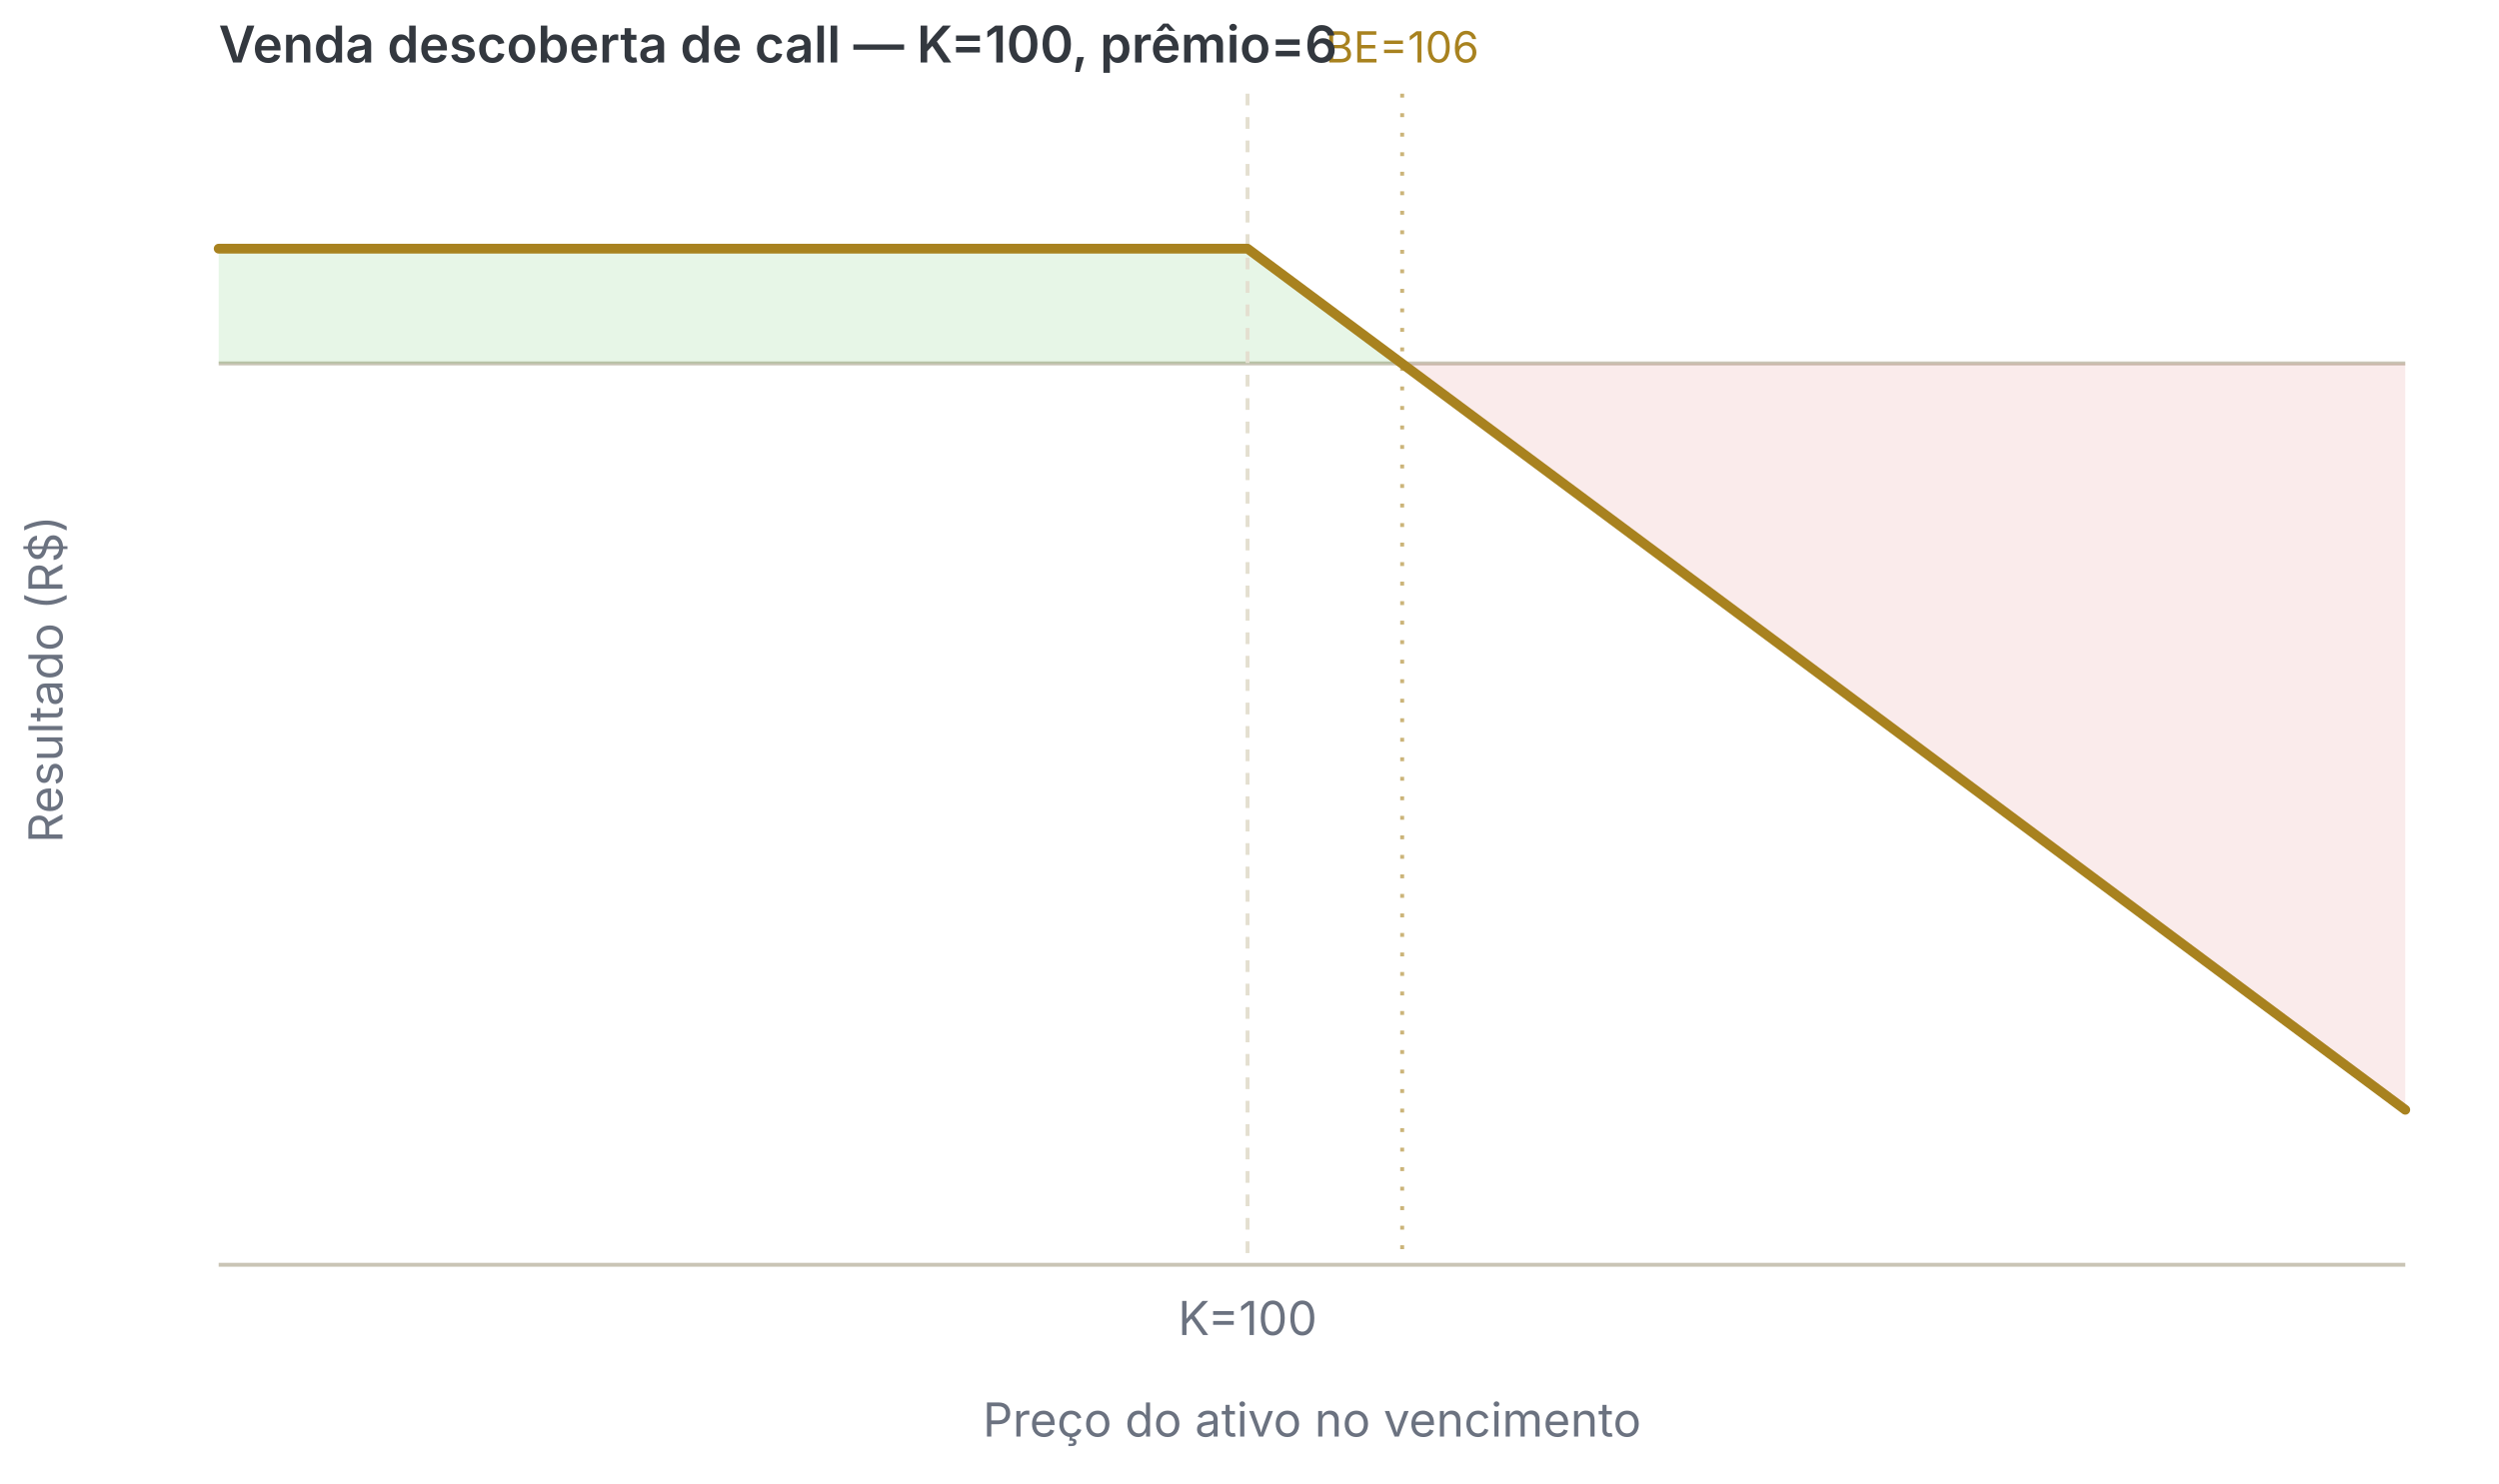
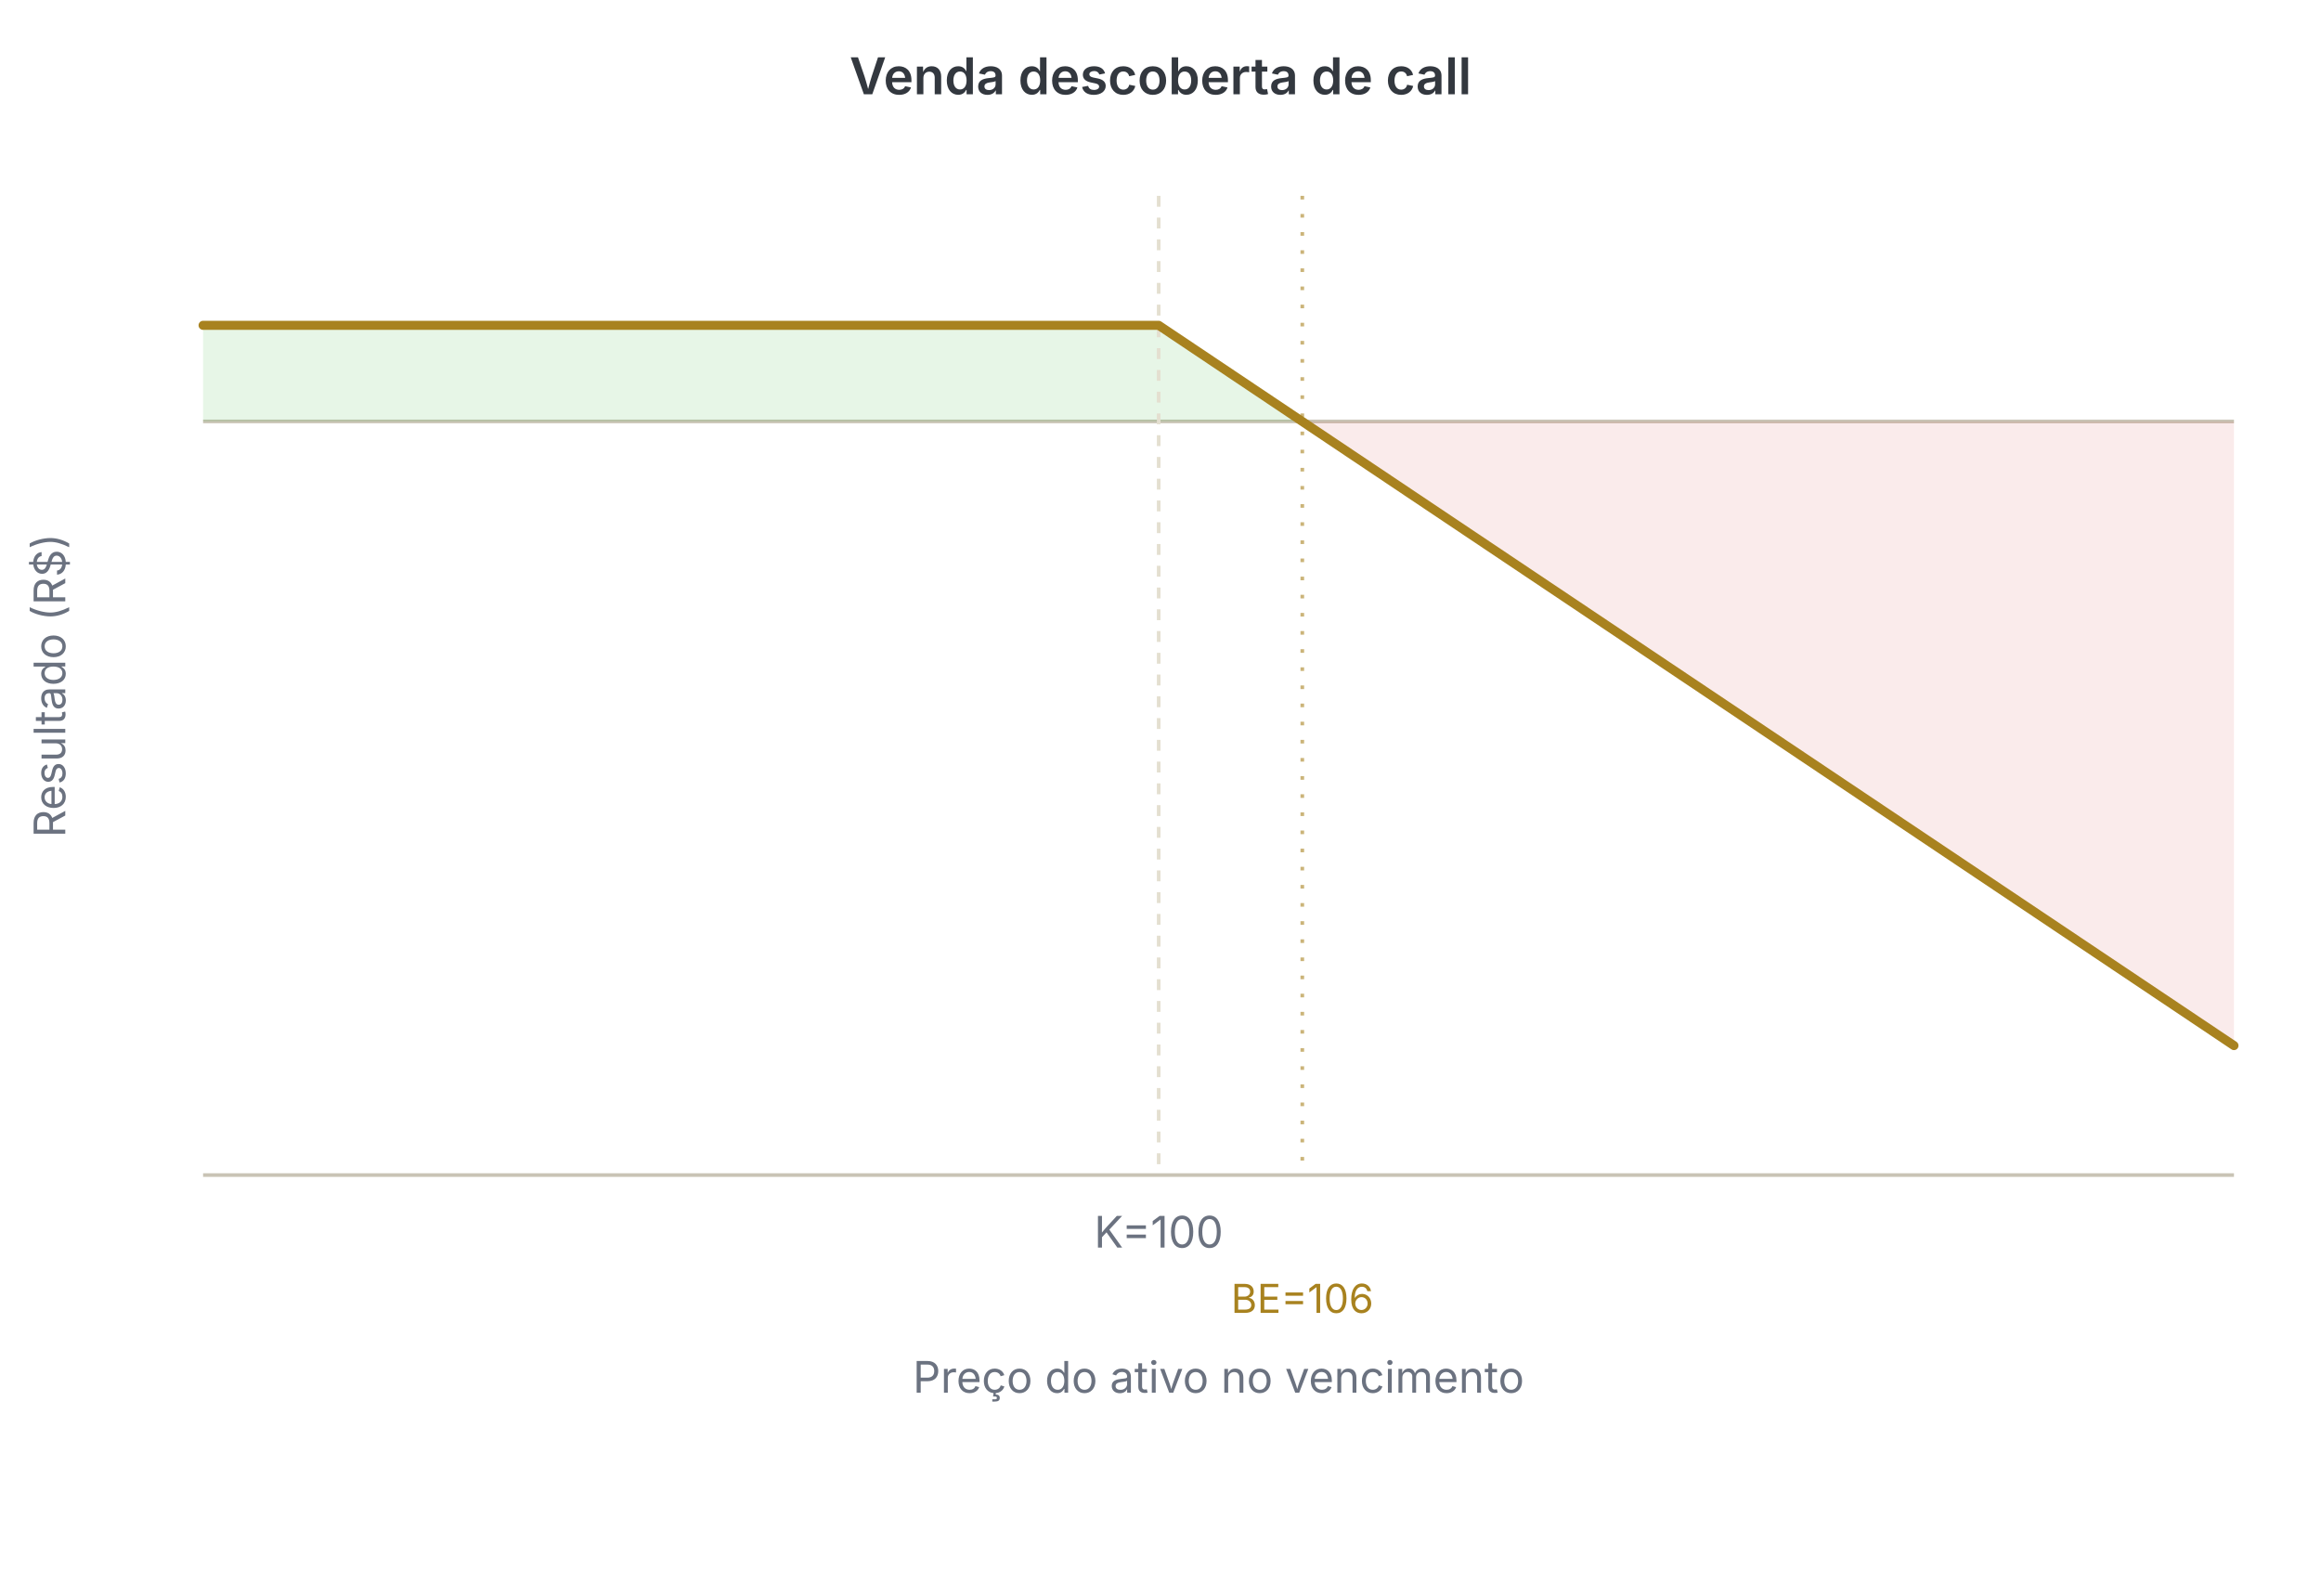
- <svg xmlns="http://www.w3.org/2000/svg" viewBox="0 0 640 380" role="img" aria-label="Venda descoberta de call — K=100, prêmio=6">
+ <svg xmlns="http://www.w3.org/2000/svg" viewBox="0 0 640 440" role="img" aria-label="Venda descoberta de call">
  <style>
  .payoff-light { display: inline; }
  .payoff-dark { display: none; }
  @media (prefers-color-scheme: dark) {
    .payoff-light { display: none; }
    .payoff-dark { display: inline; }
  }
</style>
  <g class="payoff-light">
-     <line x1="56" y1="93.1" x2="616" y2="93.1" stroke="#c9c4b5" stroke-width="1" />
+     <line x1="56" y1="116.2" x2="616" y2="116.2" stroke="#c9c4b5" stroke-width="1" />
    <clipPath id="clip-profit-naked-call.svg">
-       <rect x="56" y="24" width="560" height="69.1" />
+       <rect x="56" y="54" width="560" height="62.2" />
    </clipPath>
    <clipPath id="clip-loss-naked-call.svg">
-       <rect x="56" y="93.1" width="560" height="230.9" />
+       <rect x="56" y="116.2" width="560" height="207.8" />
    </clipPath>
-     <path d="M 56.0,63.7 L 56.0,63.7 319.5,63.7 616.0,284.3 L 616.0,93.1 L 56.0,93.1 Z" fill="rgba(12,163,12,0.10)" clip-path="url(#clip-profit-naked-call.svg)" />
-     <path d="M 56.0,63.7 L 56.0,63.7 319.5,63.7 616.0,284.3 L 616.0,93.1 L 56.0,93.1 Z" fill="rgba(208,59,59,0.10)" clip-path="url(#clip-loss-naked-call.svg)" />
+     <path d="M 56.0,89.7 L 56.0,89.7 319.5,89.7 616.0,288.3 L 616.0,116.2 L 56.0,116.2 Z" fill="rgba(12,163,12,0.10)" clip-path="url(#clip-profit-naked-call.svg)" />
+     <path d="M 56.0,89.7 L 56.0,89.7 319.5,89.7 616.0,288.3 L 616.0,116.2 L 56.0,116.2 Z" fill="rgba(208,59,59,0.10)" clip-path="url(#clip-loss-naked-call.svg)" />
    <line x1="56" y1="324" x2="616" y2="324" stroke="#c9c4b5" stroke-width="1" />
-     <line x1="319.5" y1="24" x2="319.5" y2="324" stroke="#e4dfd0" stroke-width="1" stroke-dasharray="3,3" />
-     <text x="319.5" y="342" text-anchor="middle" font-size="12" fill="#6b7280" font-family="system-ui, -apple-system, 'Segoe UI', sans-serif">K=100</text>
-     <line x1="359.1" y1="24" x2="359.1" y2="324" stroke="#a8821f" stroke-width="1" stroke-dasharray="1,4" opacity="0.6" />
-     <text x="359.1" y="16" text-anchor="middle" font-size="11" fill="#a8821f" font-family="system-ui, -apple-system, 'Segoe UI', sans-serif">BE=106</text>
-     <polyline points="56.0,63.7 319.5,63.7 616.0,284.3" fill="none" stroke="#a8821f" stroke-width="2.5" stroke-linecap="round" stroke-linejoin="round" />
-     <text x="336.0" y="368" text-anchor="middle" font-size="12" fill="#6b7280" font-family="system-ui, -apple-system, 'Segoe UI', sans-serif">Preço do ativo no vencimento</text>
-     <text x="16" y="174.0" text-anchor="middle" font-size="12" fill="#6b7280" font-family="system-ui, -apple-system, 'Segoe UI', sans-serif" transform="rotate(-90 16 174.0)">Resultado (R$)</text>
-     <text x="56" y="16" font-size="13" font-weight="600" fill="#33383f" font-family="system-ui, -apple-system, 'Segoe UI', sans-serif">Venda descoberta de call — K=100, prêmio=6</text>
+     <line x1="319.5" y1="54" x2="319.5" y2="324" stroke="#e4dfd0" stroke-width="1" stroke-dasharray="3,3" />
+     <text x="319.5" y="344" text-anchor="middle" font-size="12" fill="#6b7280" font-family="system-ui, -apple-system, 'Segoe UI', sans-serif">K=100</text>
+     <line x1="359.1" y1="54" x2="359.1" y2="324" stroke="#a8821f" stroke-width="1" stroke-dasharray="1,4" opacity="0.6" />
+     <text x="359.1" y="362" text-anchor="middle" font-size="11" fill="#a8821f" font-family="system-ui, -apple-system, 'Segoe UI', sans-serif">BE=106</text>
+     <polyline points="56.0,89.7 319.5,89.7 616.0,288.3" fill="none" stroke="#a8821f" stroke-width="2.5" stroke-linecap="round" stroke-linejoin="round" />
+     <text x="336.0" y="384" text-anchor="middle" font-size="12" fill="#6b7280" font-family="system-ui, -apple-system, 'Segoe UI', sans-serif">Preço do ativo no vencimento</text>
+     <text x="18" y="189.0" text-anchor="middle" font-size="12" fill="#6b7280" font-family="system-ui, -apple-system, 'Segoe UI', sans-serif" transform="rotate(-90 18 189.0)">Resultado (R$)</text>
+     <text x="320.0" y="26" text-anchor="middle" font-size="14" font-weight="600" fill="#33383f" font-family="system-ui, -apple-system, 'Segoe UI', sans-serif">Venda descoberta de call</text>
  </g>
  <g class="payoff-dark">
-     <line x1="56" y1="93.1" x2="616" y2="93.1" stroke="#3a3f4d" stroke-width="1" />
+     <line x1="56" y1="116.2" x2="616" y2="116.2" stroke="#3a3f4d" stroke-width="1" />
    <clipPath id="clip-profit-naked-call.svg">
-       <rect x="56" y="24" width="560" height="69.1" />
+       <rect x="56" y="54" width="560" height="62.2" />
    </clipPath>
    <clipPath id="clip-loss-naked-call.svg">
-       <rect x="56" y="93.1" width="560" height="230.9" />
+       <rect x="56" y="116.2" width="560" height="207.8" />
    </clipPath>
-     <path d="M 56.0,63.7 L 56.0,63.7 319.5,63.7 616.0,284.3 L 616.0,93.1 L 56.0,93.1 Z" fill="rgba(12,163,12,0.16)" clip-path="url(#clip-profit-naked-call.svg)" />
-     <path d="M 56.0,63.7 L 56.0,63.7 319.5,63.7 616.0,284.3 L 616.0,93.1 L 56.0,93.1 Z" fill="rgba(230,103,103,0.16)" clip-path="url(#clip-loss-naked-call.svg)" />
+     <path d="M 56.0,89.7 L 56.0,89.7 319.5,89.7 616.0,288.3 L 616.0,116.2 L 56.0,116.2 Z" fill="rgba(12,163,12,0.16)" clip-path="url(#clip-profit-naked-call.svg)" />
+     <path d="M 56.0,89.7 L 56.0,89.7 319.5,89.7 616.0,288.3 L 616.0,116.2 L 56.0,116.2 Z" fill="rgba(230,103,103,0.16)" clip-path="url(#clip-loss-naked-call.svg)" />
    <line x1="56" y1="324" x2="616" y2="324" stroke="#3a3f4d" stroke-width="1" />
-     <line x1="319.5" y1="24" x2="319.5" y2="324" stroke="#262b36" stroke-width="1" stroke-dasharray="3,3" />
-     <text x="319.5" y="342" text-anchor="middle" font-size="12" fill="#8a877f" font-family="system-ui, -apple-system, 'Segoe UI', sans-serif">K=100</text>
-     <line x1="359.1" y1="24" x2="359.1" y2="324" stroke="#d4af37" stroke-width="1" stroke-dasharray="1,4" opacity="0.6" />
-     <text x="359.1" y="16" text-anchor="middle" font-size="11" fill="#d4af37" font-family="system-ui, -apple-system, 'Segoe UI', sans-serif">BE=106</text>
-     <polyline points="56.0,63.7 319.5,63.7 616.0,284.3" fill="none" stroke="#d4af37" stroke-width="2.5" stroke-linecap="round" stroke-linejoin="round" />
-     <text x="336.0" y="368" text-anchor="middle" font-size="12" fill="#8a877f" font-family="system-ui, -apple-system, 'Segoe UI', sans-serif">Preço do ativo no vencimento</text>
-     <text x="16" y="174.0" text-anchor="middle" font-size="12" fill="#8a877f" font-family="system-ui, -apple-system, 'Segoe UI', sans-serif" transform="rotate(-90 16 174.0)">Resultado (R$)</text>
-     <text x="56" y="16" font-size="13" font-weight="600" fill="#e8e6e1" font-family="system-ui, -apple-system, 'Segoe UI', sans-serif">Venda descoberta de call — K=100, prêmio=6</text>
+     <line x1="319.5" y1="54" x2="319.5" y2="324" stroke="#262b36" stroke-width="1" stroke-dasharray="3,3" />
+     <text x="319.5" y="344" text-anchor="middle" font-size="12" fill="#8a877f" font-family="system-ui, -apple-system, 'Segoe UI', sans-serif">K=100</text>
+     <line x1="359.1" y1="54" x2="359.1" y2="324" stroke="#d4af37" stroke-width="1" stroke-dasharray="1,4" opacity="0.6" />
+     <text x="359.1" y="362" text-anchor="middle" font-size="11" fill="#d4af37" font-family="system-ui, -apple-system, 'Segoe UI', sans-serif">BE=106</text>
+     <polyline points="56.0,89.7 319.5,89.7 616.0,288.3" fill="none" stroke="#d4af37" stroke-width="2.5" stroke-linecap="round" stroke-linejoin="round" />
+     <text x="336.0" y="384" text-anchor="middle" font-size="12" fill="#8a877f" font-family="system-ui, -apple-system, 'Segoe UI', sans-serif">Preço do ativo no vencimento</text>
+     <text x="18" y="189.0" text-anchor="middle" font-size="12" fill="#8a877f" font-family="system-ui, -apple-system, 'Segoe UI', sans-serif" transform="rotate(-90 18 189.0)">Resultado (R$)</text>
+     <text x="320.0" y="26" text-anchor="middle" font-size="14" font-weight="600" fill="#e8e6e1" font-family="system-ui, -apple-system, 'Segoe UI', sans-serif">Venda descoberta de call</text>
  </g>
</svg>
